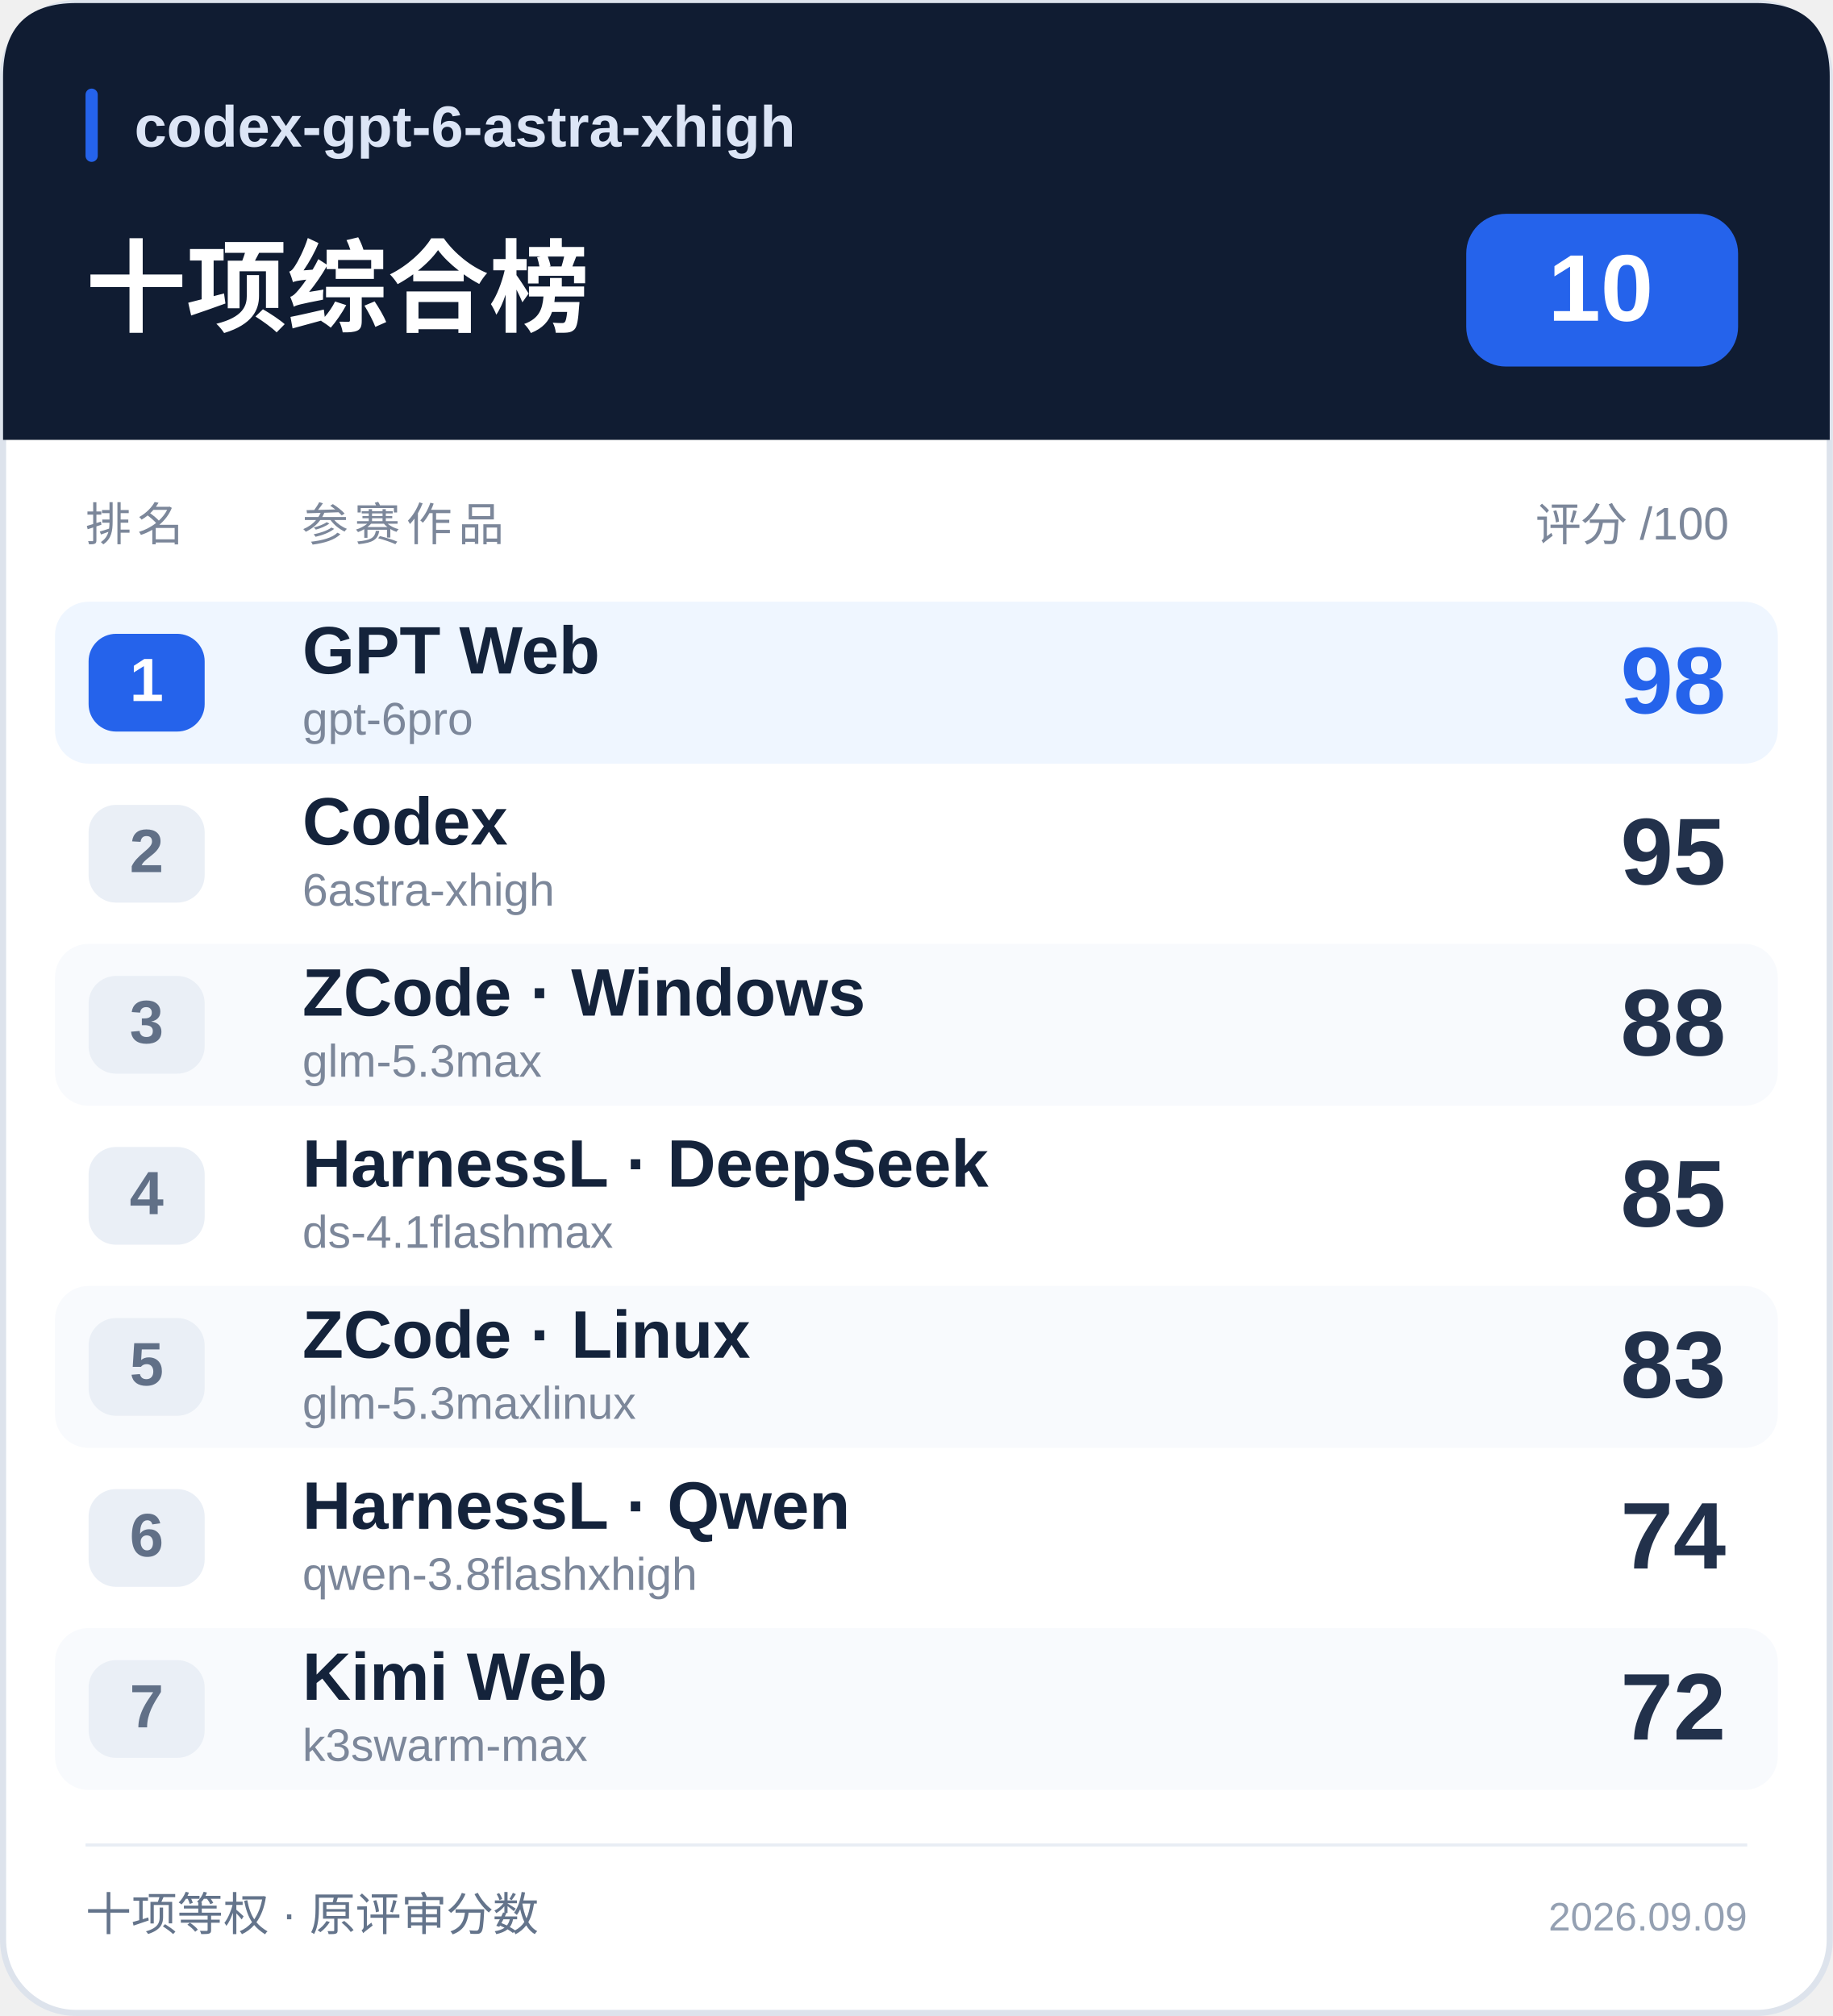
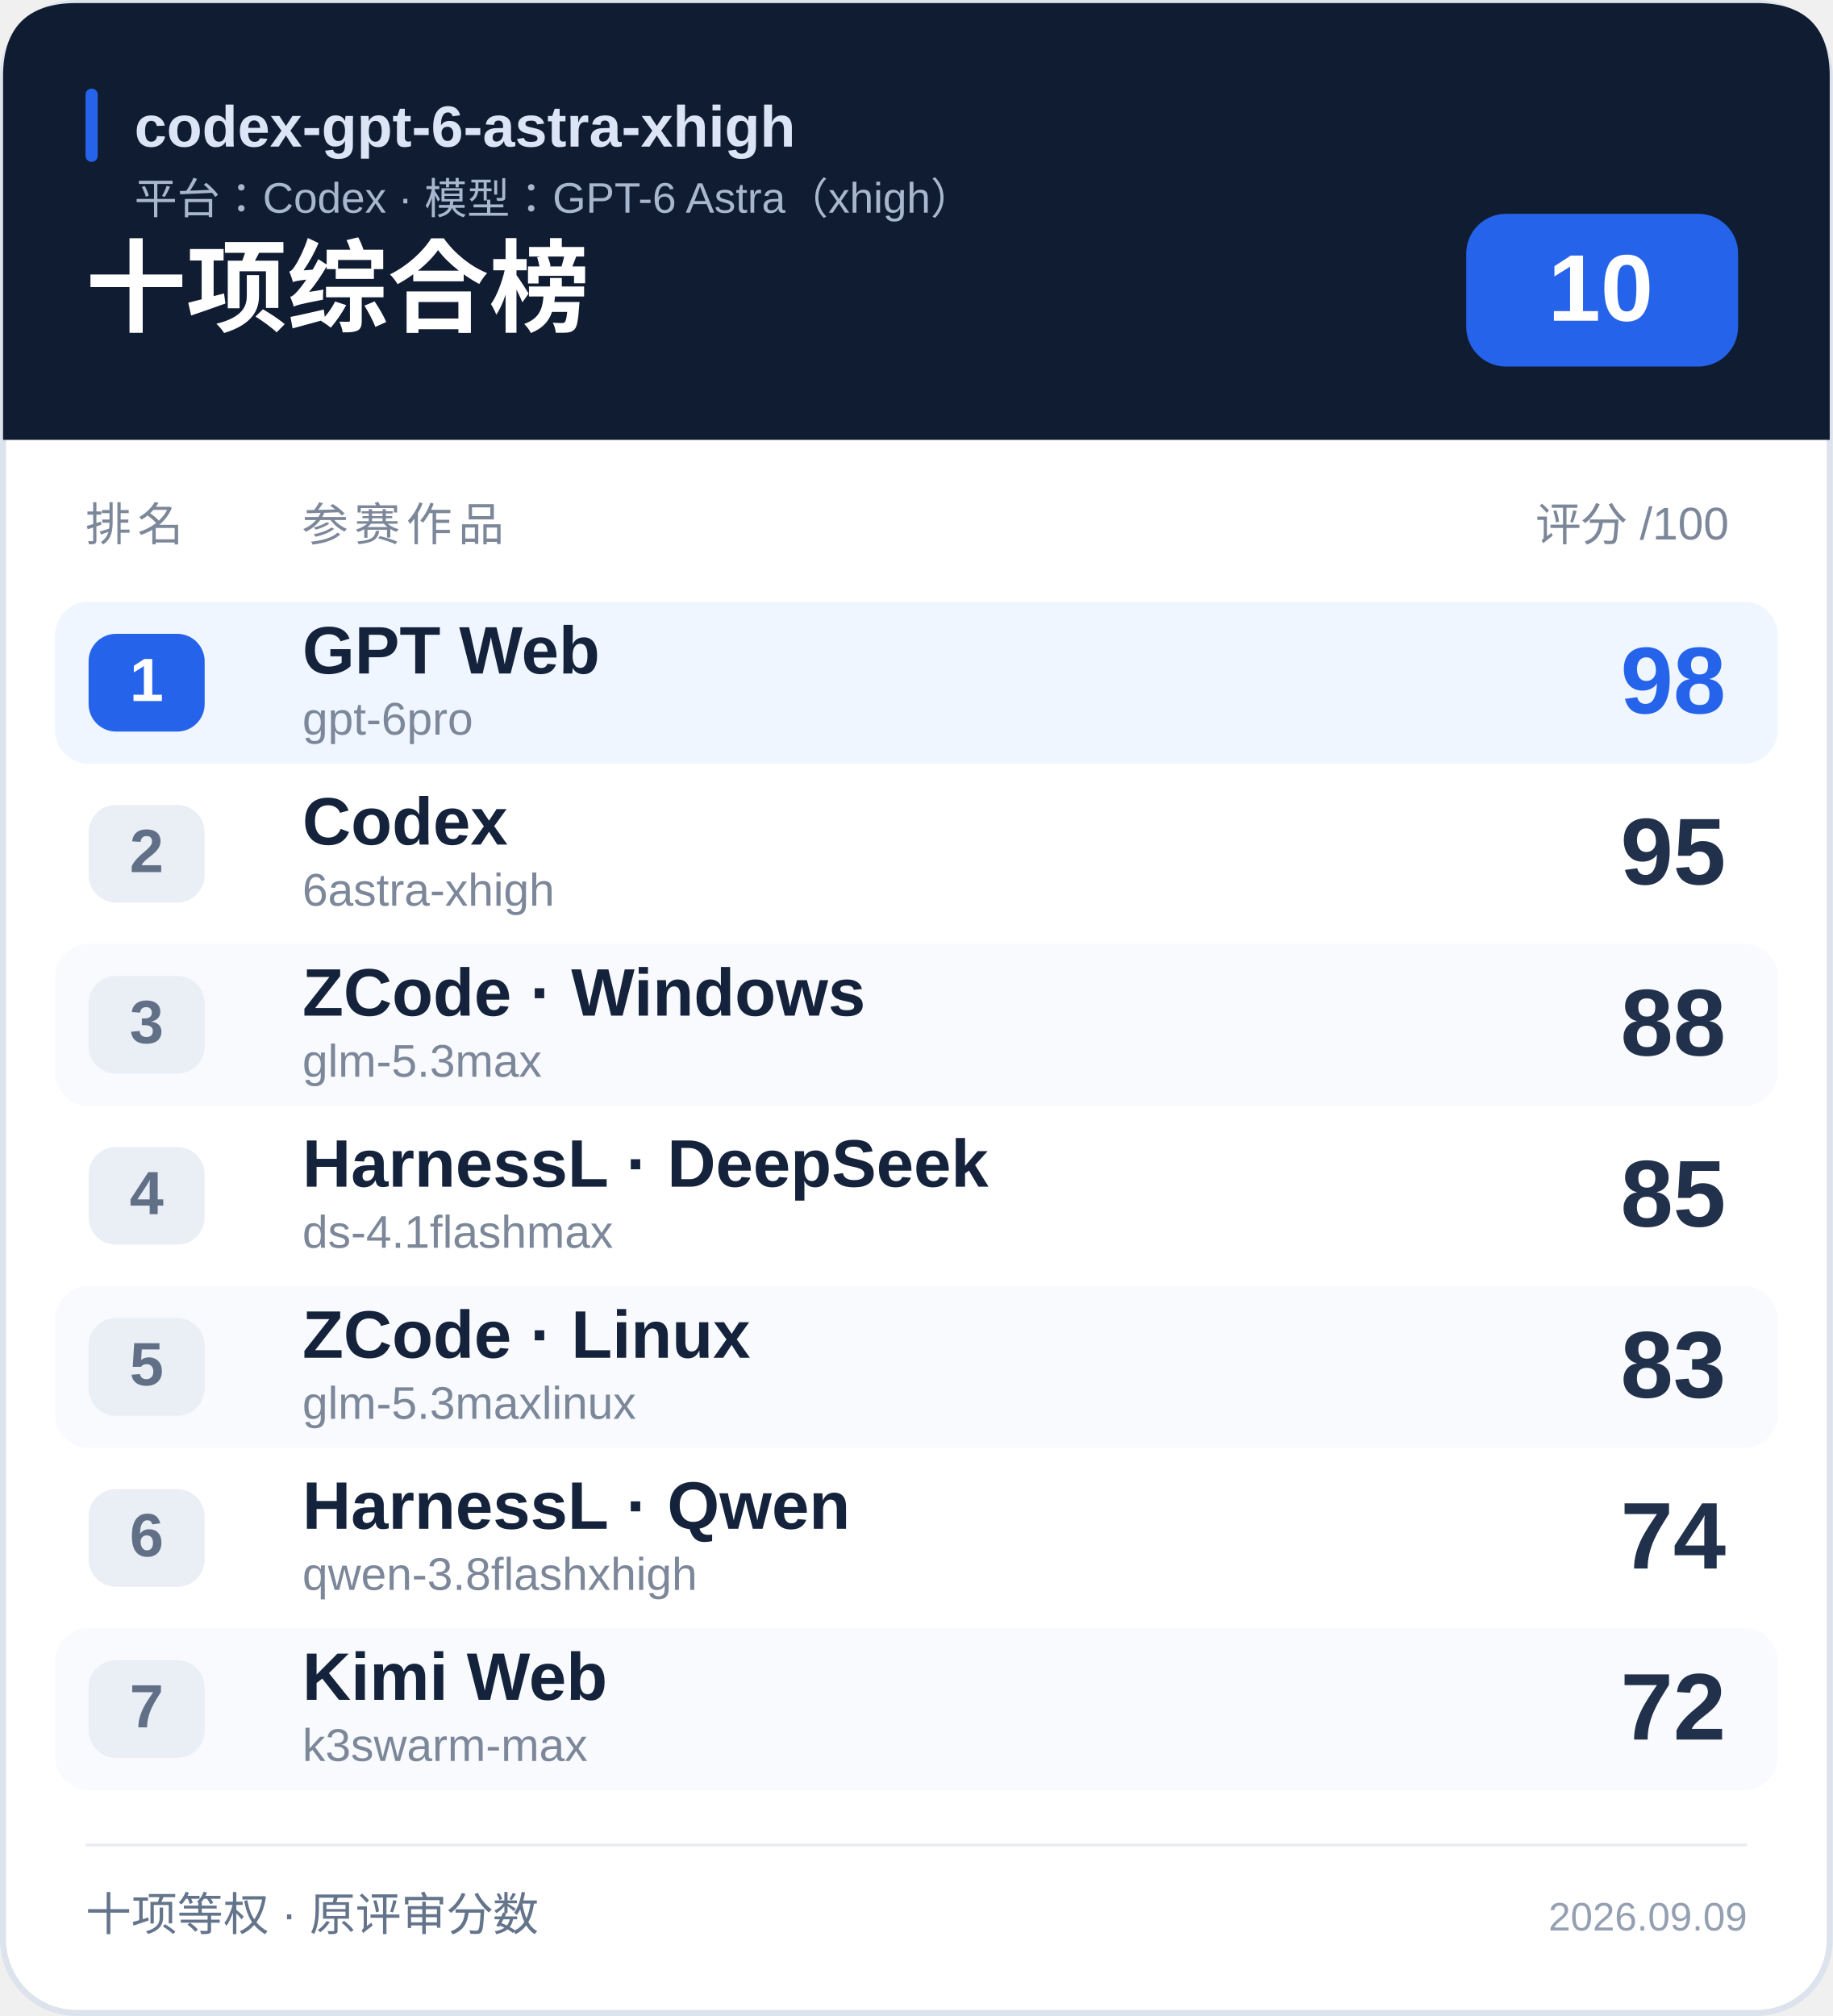
<svg xmlns="http://www.w3.org/2000/svg" font-family="Segoe UI, Microsoft YaHei, Arial, sans-serif" width="600" height="660" viewBox="0 0 600 660" role="img" aria-labelledby="title desc">
  <rect x="1" y="1" width="598" height="658" rx="24" fill="#FFFFFF" stroke="#DDE3EC" stroke-width="2" />
  <path d="M25 1 H575 Q599 1 599 25 V144 H1 V25 Q1 1 25 1Z" fill="#101C32" />
  <rect x="28" y="29" width="4" height="24" rx="2" fill="#2563EB" />
  <text x="44" y="48" fill="#DCE5F6" font-size="19" font-weight="600">codex-gpt-6-astra-xhigh</text>
+   <text x="44" y="70" fill="#A8B7CE" font-size="14">平台：Codex · 模型：GPT-6 Astra（xhigh）</text>
  <text x="28" y="106" fill="#FFFFFF" font-size="33" font-weight="700">十项综合榜</text>
  <rect x="480" y="70" width="89" height="50" rx="13" fill="#2563EB" />
  <text x="524" y="105" fill="#FFFFFF" font-size="31" font-weight="700" text-anchor="middle">10</text>
  <text x="28" y="177" fill="#7C879A" font-size="15" letter-spacing="2">排名</text>
  <text x="99" y="177" fill="#7C879A" font-size="15" letter-spacing="2">参赛作品</text>
  <text x="566" y="177" fill="#7C879A" font-size="15" text-anchor="end">评分 /100</text>
  <rect x="18" y="197" width="564" height="53" rx="11" fill="#EFF6FF" />
  <rect x="29" y="207.5" width="38" height="32" rx="9" fill="#2563EB" />
  <text x="48" y="229.5" text-anchor="middle" fill="#FFFFFF" font-size="20" font-weight="700">1</text>
  <text x="99" y="220.5" fill="#14233B" font-size="22" font-weight="600">GPT Web</text>
  <text x="99" y="240.5" fill="#7C879A" font-size="15">gpt-6pro</text>
  <text x="565" y="233.5" text-anchor="end" fill="#2563EB" font-size="31" font-weight="700">98</text>
  <rect x="18" y="253" width="564" height="53" rx="11" fill="#FFFFFF" />
  <rect x="29" y="263.5" width="38" height="32" rx="9" fill="#EAEFF6" />
  <text x="48" y="285.5" text-anchor="middle" fill="#617087" font-size="20" font-weight="700">2</text>
  <text x="99" y="276.5" fill="#14233B" font-size="22" font-weight="600">Codex</text>
  <text x="99" y="296.5" fill="#7C879A" font-size="15">6astra-xhigh</text>
  <text x="565" y="289.5" text-anchor="end" fill="#22314B" font-size="31" font-weight="700">95</text>
  <rect x="18" y="309" width="564" height="53" rx="11" fill="#F8FAFD" />
  <rect x="29" y="319.5" width="38" height="32" rx="9" fill="#EAEFF6" />
  <text x="48" y="341.5" text-anchor="middle" fill="#617087" font-size="20" font-weight="700">3</text>
  <text x="99" y="332.5" fill="#14233B" font-size="22" font-weight="600">ZCode · Windows</text>
  <text x="99" y="352.5" fill="#7C879A" font-size="15">glm-5.3max</text>
  <text x="565" y="345.5" text-anchor="end" fill="#22314B" font-size="31" font-weight="700">88</text>
  <rect x="18" y="365" width="564" height="53" rx="11" fill="#FFFFFF" />
  <rect x="29" y="375.5" width="38" height="32" rx="9" fill="#EAEFF6" />
  <text x="48" y="397.5" text-anchor="middle" fill="#617087" font-size="20" font-weight="700">4</text>
  <text x="99" y="388.5" fill="#14233B" font-size="22" font-weight="600">HarnessL · DeepSeek</text>
  <text x="99" y="408.5" fill="#7C879A" font-size="15">ds-4.1flashmax</text>
  <text x="565" y="401.5" text-anchor="end" fill="#22314B" font-size="31" font-weight="700">85</text>
  <rect x="18" y="421" width="564" height="53" rx="11" fill="#F8FAFD" />
  <rect x="29" y="431.5" width="38" height="32" rx="9" fill="#EAEFF6" />
  <text x="48" y="453.5" text-anchor="middle" fill="#617087" font-size="20" font-weight="700">5</text>
  <text x="99" y="444.5" fill="#14233B" font-size="22" font-weight="600">ZCode · Linux</text>
  <text x="99" y="464.5" fill="#7C879A" font-size="15">glm-5.3maxlinux</text>
  <text x="565" y="457.5" text-anchor="end" fill="#22314B" font-size="31" font-weight="700">83</text>
  <rect x="18" y="477" width="564" height="53" rx="11" fill="#FFFFFF" />
  <rect x="29" y="487.5" width="38" height="32" rx="9" fill="#EAEFF6" />
  <text x="48" y="509.5" text-anchor="middle" fill="#617087" font-size="20" font-weight="700">6</text>
  <text x="99" y="500.5" fill="#14233B" font-size="22" font-weight="600">HarnessL · Qwen</text>
  <text x="99" y="520.5" fill="#7C879A" font-size="15">qwen-3.8flashxhigh</text>
  <text x="565" y="513.5" text-anchor="end" fill="#22314B" font-size="31" font-weight="700">74</text>
  <rect x="18" y="533" width="564" height="53" rx="11" fill="#F8FAFD" />
  <rect x="29" y="543.5" width="38" height="32" rx="9" fill="#EAEFF6" />
  <text x="48" y="565.5" text-anchor="middle" fill="#617087" font-size="20" font-weight="700">7</text>
  <text x="99" y="556.5" fill="#14233B" font-size="22" font-weight="600">Kimi Web</text>
  <text x="99" y="576.5" fill="#7C879A" font-size="15">k3swarm-max</text>
  <text x="565" y="569.5" text-anchor="end" fill="#22314B" font-size="31" font-weight="700">72</text>
  <path d="M28 604 H572" stroke="#E8EDF4" />
  <text x="28" y="632" fill="#64748B" font-size="15">十项等权 · 原评审分数</text>
  <text x="572" y="632" text-anchor="end" fill="#94A0B2" font-size="13">2026.09.09</text>
</svg>
